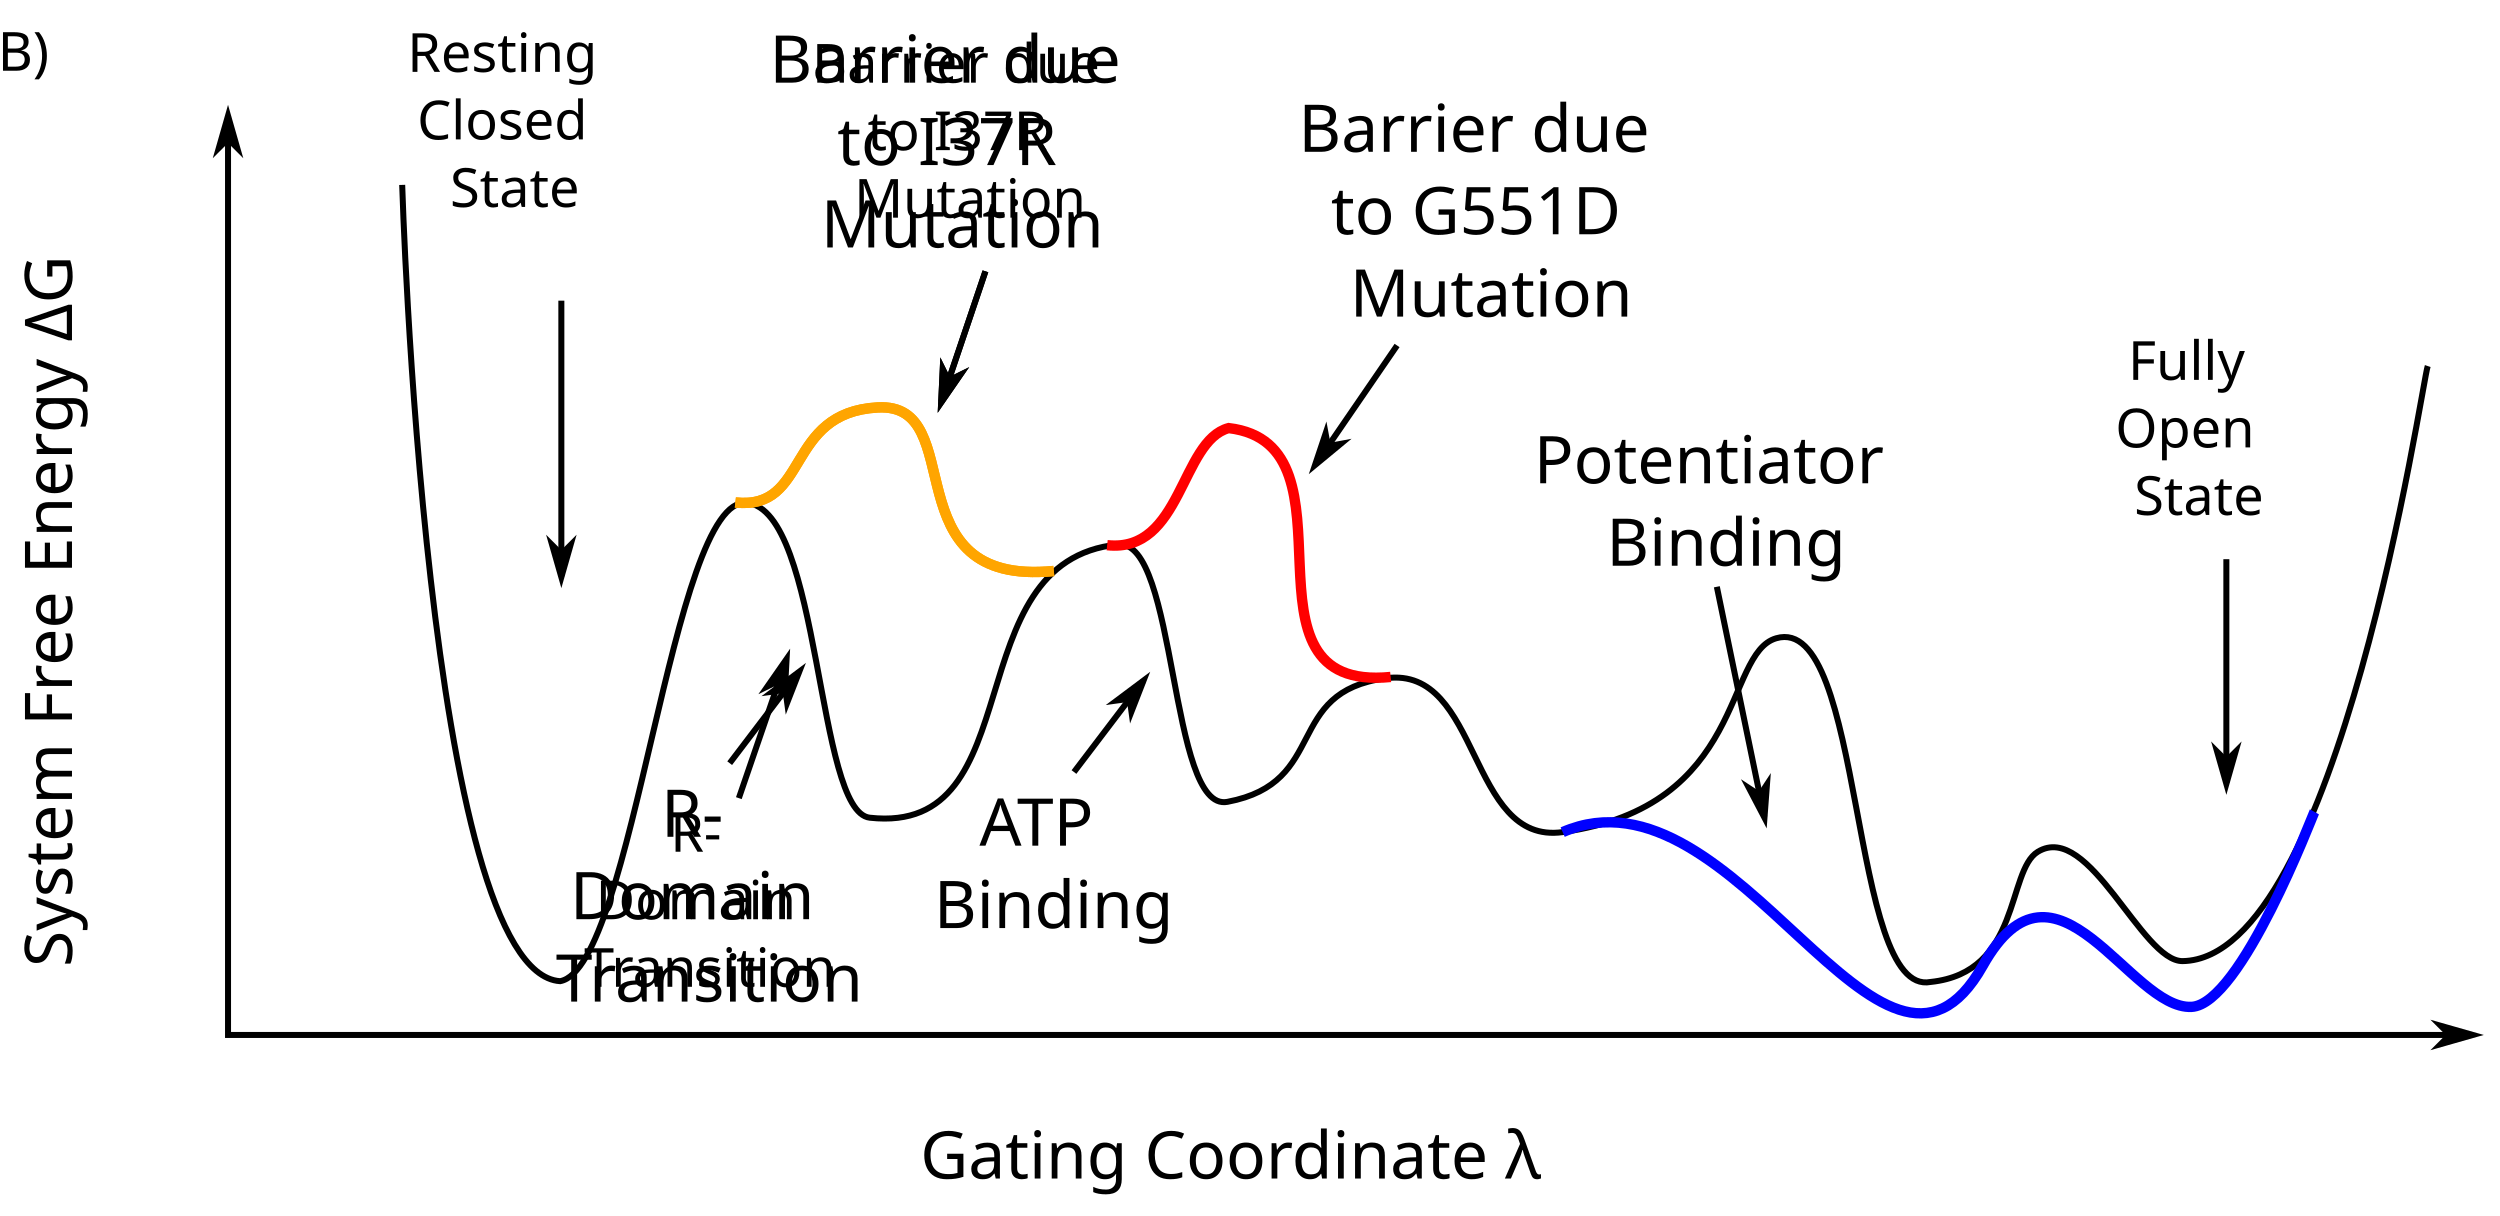
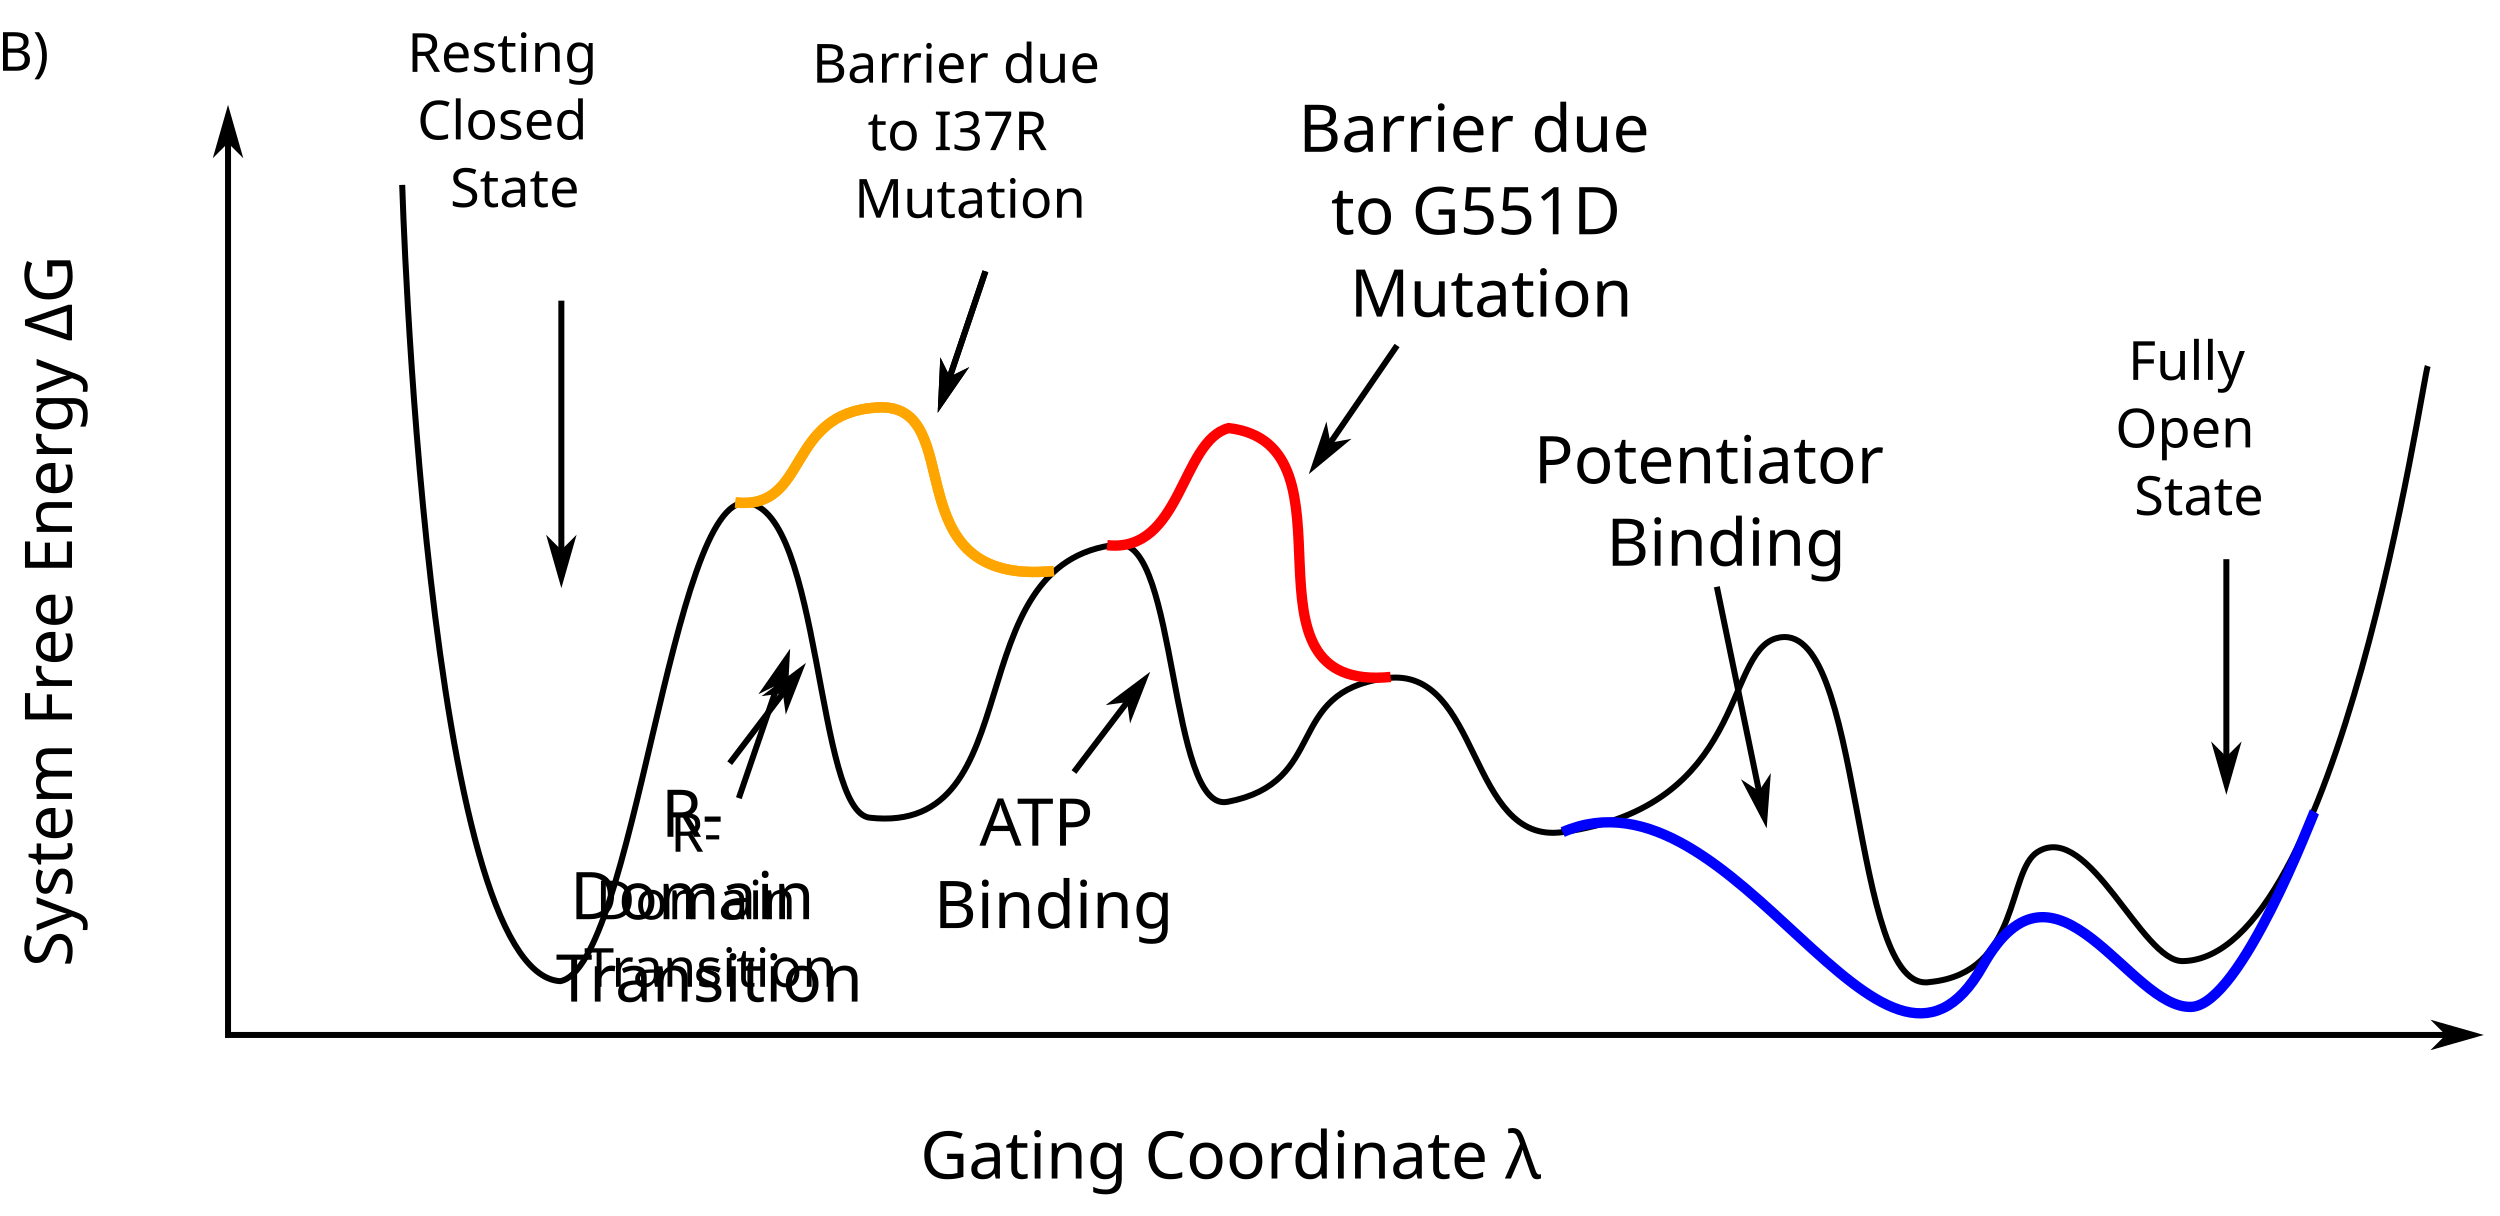
<svg xmlns="http://www.w3.org/2000/svg" width="401.318mm" height="195.096mm" viewBox="0 0 401.318 195.096" version="1.1" id="svg8">
  <defs id="defs2">
    <marker orient="auto" refY="0" refX="0" id="Arrow1Mstart" style="overflow:visible">
      <path id="path904" d="M 0,0 5,-5 -12.5,0 5,5 Z" style="fill:#000000;fill-opacity:1;fill-rule:evenodd;stroke:#000000;stroke-width:1pt;stroke-opacity:1" transform="matrix(0.4,0,0,0.4,4,0)" />
    </marker>
    <marker orient="auto" refY="0" refX="0" id="Arrow1Lstart" style="overflow:visible">
      <path id="path898" d="M 0,0 5,-5 -12.5,0 5,5 Z" style="fill:#000000;fill-opacity:1;fill-rule:evenodd;stroke:#000000;stroke-width:1pt;stroke-opacity:1" transform="matrix(0.8,0,0,0.8,10,0)" />
    </marker>
    <marker orient="auto" refY="0" refX="0" id="Arrow1Mend" style="overflow:visible">
      <path id="path907" d="M 0,0 5,-5 -12.5,0 5,5 Z" style="fill:#000000;fill-opacity:1;fill-rule:evenodd;stroke:#000000;stroke-width:1pt;stroke-opacity:1" transform="matrix(-0.4,0,0,-0.4,-4,0)" />
    </marker>
    <marker orient="auto" refY="0" refX="0" id="Arrow2Lend" style="overflow:visible">
      <path id="path919" style="fill:#000000;fill-opacity:1;fill-rule:evenodd;stroke:#000000;stroke-width:0.625;stroke-linejoin:round;stroke-opacity:1" d="M 8.719,4.034 -2.207,0.016 8.719,-4.002 c -1.745,2.372 -1.735,5.617 -6e-7,8.035 z" transform="matrix(-1.1,0,0,-1.1,-1.1,0)" />
    </marker>
    <marker orient="auto" refY="0" refX="0" id="Arrow2Lstart" style="overflow:visible">
      <path id="path916" style="fill:#000000;fill-opacity:1;fill-rule:evenodd;stroke:#000000;stroke-width:0.625;stroke-linejoin:round;stroke-opacity:1" d="M 8.719,4.034 -2.207,0.016 8.719,-4.002 c -1.745,2.372 -1.735,5.617 -6e-7,8.035 z" transform="matrix(1.1,0,0,1.1,1.1,0)" />
    </marker>
    <marker orient="auto" refY="0" refX="0" id="Arrow1Mstart-3" style="overflow:visible">
      <path id="path904-6" d="M 0,0 5,-5 -12.5,0 5,5 Z" style="fill:#000000;fill-opacity:1;fill-rule:evenodd;stroke:#000000;stroke-width:1pt;stroke-opacity:1" transform="matrix(0.4,0,0,0.4,4,0)" />
    </marker>
    <marker orient="auto" refY="0" refX="0" id="Arrow1Mend-7" style="overflow:visible">
      <path id="path907-5" d="M 0,0 5,-5 -12.5,0 5,5 Z" style="fill:#000000;fill-opacity:1;fill-rule:evenodd;stroke:#000000;stroke-width:1pt;stroke-opacity:1" transform="matrix(-0.4,0,0,-0.4,-4,0)" />
    </marker>
    <marker orient="auto" refY="0" refX="0" id="Arrow1Mend-7-5" style="overflow:visible">
      <path id="path907-5-6" d="M 0,0 5,-5 -12.5,0 5,5 Z" style="fill:#000000;fill-opacity:1;fill-rule:evenodd;stroke:#000000;stroke-width:1pt;stroke-opacity:1" transform="matrix(-0.4,0,0,-0.4,-4,0)" />
    </marker>
    <marker orient="auto" refY="0" refX="0" id="Arrow1Mend-7-5-9" style="overflow:visible">
      <path id="path907-5-6-2" d="M 0,0 5,-5 -12.5,0 5,5 Z" style="fill:#000000;fill-opacity:1;fill-rule:evenodd;stroke:#000000;stroke-width:1pt;stroke-opacity:1" transform="matrix(-0.4,0,0,-0.4,-4,0)" />
    </marker>
    <marker orient="auto" refY="0" refX="0" id="Arrow1Mend-7-5-9-2" style="overflow:visible">
      <path id="path907-5-6-2-3" d="M 0,0 5,-5 -12.5,0 5,5 Z" style="fill:#000000;fill-opacity:1;fill-rule:evenodd;stroke:#000000;stroke-width:1pt;stroke-opacity:1" transform="matrix(-0.4,0,0,-0.4,-4,0)" />
    </marker>
    <marker orient="auto" refY="0" refX="0" id="Arrow1Mend-7-5-5" style="overflow:visible">
      <path id="path907-5-6-9" d="M 0,0 5,-5 -12.5,0 5,5 Z" style="fill:#000000;fill-opacity:1;fill-rule:evenodd;stroke:#000000;stroke-width:1pt;stroke-opacity:1" transform="matrix(-0.4,0,0,-0.4,-4,0)" />
    </marker>
    <marker orient="auto" refY="0" refX="0" id="Arrow1Mend-7-5-5-2" style="overflow:visible">
      <path id="path907-5-6-9-8" d="M 0,0 5,-5 -12.5,0 5,5 Z" style="fill:#000000;fill-opacity:1;fill-rule:evenodd;stroke:#000000;stroke-width:1pt;stroke-opacity:1" transform="matrix(-0.4,0,0,-0.4,-4,0)" />
    </marker>
    <marker orient="auto" refY="0" refX="0" id="Arrow1Mend-7-5-5-29" style="overflow:visible">
      <path id="path907-5-6-9-3" d="M 0,0 5,-5 -12.5,0 5,5 Z" style="fill:#000000;fill-opacity:1;fill-rule:evenodd;stroke:#000000;stroke-width:1pt;stroke-opacity:1" transform="matrix(-0.4,0,0,-0.4,-4,0)" />
    </marker>
    <marker orient="auto" refY="0" refX="0" id="Arrow1Mend-7-5-5-8" style="overflow:visible">
      <path id="path907-5-6-9-4" d="M 0,0 5,-5 -12.5,0 5,5 Z" style="fill:#000000;fill-opacity:1;fill-rule:evenodd;stroke:#000000;stroke-width:1pt;stroke-opacity:1" transform="matrix(-0.4,0,0,-0.4,-4,0)" />
    </marker>
    <marker orient="auto" refY="0" refX="0" id="Arrow1Mend-7-5-5-6" style="overflow:visible">
      <path id="path907-5-6-9-2" d="M 0,0 5,-5 -12.5,0 5,5 Z" style="fill:#000000;fill-opacity:1;fill-rule:evenodd;stroke:#000000;stroke-width:1pt;stroke-opacity:1" transform="matrix(-0.4,0,0,-0.4,-4,0)" />
    </marker>
    <marker orient="auto" refY="0" refX="0" id="Arrow1Mend-7-5-5-27" style="overflow:visible">
      <path id="path907-5-6-9-0" d="M 0,0 5,-5 -12.5,0 5,5 Z" style="fill:#000000;fill-opacity:1;fill-rule:evenodd;stroke:#000000;stroke-width:1pt;stroke-opacity:1" transform="matrix(-0.4,0,0,-0.4,-4,0)" />
    </marker>
    <marker orient="auto" refY="0" refX="0" id="Arrow1Mend-7-5-5-8-6" style="overflow:visible">
      <path id="path907-5-6-9-4-1" d="M 0,0 5,-5 -12.5,0 5,5 Z" style="fill:#000000;fill-opacity:1;fill-rule:evenodd;stroke:#000000;stroke-width:1pt;stroke-opacity:1" transform="matrix(-0.4,0,0,-0.4,-4,0)" />
    </marker>
    <marker orient="auto" refY="0" refX="0" id="Arrow1Mend-7-5-5-8-3" style="overflow:visible">
      <path id="path907-5-6-9-4-7" d="M 0,0 5,-5 -12.5,0 5,5 Z" style="fill:#000000;fill-opacity:1;fill-rule:evenodd;stroke:#000000;stroke-width:1pt;stroke-opacity:1" transform="matrix(-0.4,0,0,-0.4,-4,0)" />
    </marker>
  </defs>
  <g id="layer1" transform="translate(49.32827,1.820447)">
    <path style="fill:none;stroke:#000000;stroke-width:0.965;stroke-linecap:butt;stroke-linejoin:miter;stroke-miterlimit:4;stroke-dasharray:none;stroke-opacity:1" d="m 15.234,27.86 c 0,0 3.782,126.412 25.353,127.826 11.834,-2.135 17.836,-78.107 29.981,-76.793 12.007,1.299 11.055,49.581 19.723,50.55 26.362,2.929 13.473,-41.244 39.869,-43.853 9.542,-0.943 8.125,43.091 17.546,41.308 16.454,-3.114 8.869,-17.654 25.471,-19.848 15.319,-2.025 13.04,26.841 28.344,24.707 29.529,-4.118 25.877,-28.664 34.275,-31.117 14.307,-4.179 11.605,57.708 24.791,55.171 14.544,-1.523 12.192,-17.848 17.209,-20.898 8.27,-5.028 16.637,17.66 23.262,17.551 25.05,-0.414 38.382,-92.783 39.33,-95.524" id="path815-6" />
    <path style="fill:none;stroke:#000000;stroke-width:0.965;stroke-linecap:butt;stroke-linejoin:miter;stroke-miterlimit:4;stroke-dasharray:none;stroke-opacity:1;marker-start:url(#Arrow1Mstart);marker-end:url(#Arrow1Mend)" d="M -12.723,16.907 V 164.318 H 347.488" id="path896" />
    <text xml:space="preserve" style="font-style:normal;font-weight:normal;font-size:10.583px;line-height:1.25;font-family:sans-serif;letter-spacing:0px;word-spacing:0px;fill:#000000;fill-opacity:1;stroke:none;stroke-width:0.265" x="98.402" y="187.374" id="text1484">
      <tspan id="tspan1482" x="98.402" y="187.374" style="stroke-width:0.265">Gating Coordinate λ</tspan>
    </text>
    <text xml:space="preserve" style="font-style:normal;font-weight:normal;font-size:10.583px;line-height:1.25;font-family:sans-serif;letter-spacing:0px;word-spacing:0px;fill:#000000;fill-opacity:1;stroke:none;stroke-width:0.265" x="-153.406" y="-37.773" id="text1484-6" transform="rotate(-90)">
      <tspan id="tspan1482-2" x="-153.406" y="-37.773" style="stroke-width:0.265">System Free Energy ΔG </tspan>
    </text>
    <path style="fill:none;stroke:#000000;stroke-width:0.965;stroke-linecap:butt;stroke-linejoin:miter;stroke-miterlimit:4;stroke-dasharray:none;stroke-opacity:1;marker-end:url(#Arrow1Mend-7)" d="m 40.784,46.445 v 44.245" id="path896-3" />
    <text xml:space="preserve" style="font-style:normal;font-weight:normal;font-size:8.672px;line-height:1.25;font-family:sans-serif;text-align:center;letter-spacing:0px;word-spacing:0px;text-anchor:middle;fill:#000000;fill-opacity:1;stroke:none;stroke-width:0.265" x="38.944" y="9.72" id="text2646">
      <tspan id="tspan2644" x="40.322" y="9.72" style="text-align:center;text-anchor:middle;stroke-width:0.265">Resting </tspan>
      <tspan x="40.322" y="20.56" style="text-align:center;text-anchor:middle;stroke-width:0.265" id="tspan2648">Closed </tspan>
      <tspan x="38.944" y="31.4" style="text-align:center;text-anchor:middle;stroke-width:0.265" id="tspan2650">State</tspan>
    </text>
    <text xml:space="preserve" style="font-style:normal;font-weight:normal;font-size:10.583px;line-height:1.25;font-family:sans-serif;text-align:center;letter-spacing:0px;word-spacing:0px;text-anchor:middle;fill:#000000;fill-opacity:1;stroke:none;stroke-width:0.265" x="126.686" y="133.93" id="text2646-1-9">
      <tspan x="126.686" y="133.93" style="text-align:center;text-anchor:middle;stroke-width:0.265" id="tspan3269-6">ATP</tspan>
      <tspan x="126.686" y="147.16" style="text-align:center;text-anchor:middle;stroke-width:0.265" id="tspan1858">Binding</tspan>
    </text>
    <text xml:space="preserve" style="font-style:normal;font-weight:normal;font-size:8.672px;line-height:1.25;font-family:sans-serif;text-align:center;letter-spacing:0px;word-spacing:0px;text-anchor:middle;fill:#000000;fill-opacity:1;stroke:none;stroke-width:0.265" x="309.299" y="59.16" id="text2646-6">
      <tspan x="310.678" y="59.16" style="text-align:center;text-anchor:middle;stroke-width:0.265" id="tspan2650-7">Fully </tspan>
      <tspan x="309.299" y="70" style="text-align:center;text-anchor:middle;stroke-width:0.265" id="tspan3352">Open</tspan>
      <tspan x="309.299" y="80.839" style="text-align:center;text-anchor:middle;stroke-width:0.265" id="tspan3350">State</tspan>
    </text>
    <path style="fill:none;stroke:#000000;stroke-width:0.965;stroke-linecap:butt;stroke-linejoin:miter;stroke-miterlimit:4;stroke-dasharray:none;stroke-opacity:1;marker-end:url(#Arrow1Mend-7-5-5)" d="m 123.074,122.113 11.09,-14.585" id="path896-3-2-2" />
    <path style="fill:none;stroke:#000000;stroke-width:0.965;stroke-linecap:butt;stroke-linejoin:miter;stroke-miterlimit:4;stroke-dasharray:none;stroke-opacity:1;marker-end:url(#Arrow1Mend-7-5-5-2)" d="M 308.063,87.945 V 123.874" id="path896-3-2-2-9" />
    <path style="fill:none;stroke:#ff0000;stroke-width:1.665;stroke-linecap:butt;stroke-linejoin:miter;stroke-miterlimit:4;stroke-dasharray:none;stroke-opacity:1" d="m 128.398,85.696 c 12.007,1.299 11.789,-16.743 19.512,-18.798 22.11,2.646 -0.395,42.561 26,39.952" id="path815-6-5" />
    <text xml:space="preserve" style="font-style:normal;font-weight:normal;font-size:10.583px;line-height:1.25;font-family:sans-serif;text-align:center;letter-spacing:0px;word-spacing:0px;text-anchor:middle;fill:#000000;fill-opacity:1;stroke:none;stroke-width:0.265" x="196.923" y="22.552" id="text2646-1-9-1">
      <tspan x="196.923" y="22.552" style="text-align:center;text-anchor:middle;stroke-width:0.265" id="tspan3294-4">Barrier due</tspan>
      <tspan x="198.605" y="35.781" style="text-align:center;text-anchor:middle;stroke-width:0.265" id="tspan8646">to G551D </tspan>
      <tspan x="196.923" y="49.01" style="text-align:center;text-anchor:middle;stroke-width:0.265" id="tspan1071">Mutation</tspan>
    </text>
    <path style="fill:none;stroke:#000000;stroke-width:0.965;stroke-linecap:butt;stroke-linejoin:miter;stroke-miterlimit:4;stroke-dasharray:none;stroke-opacity:1;marker-end:url(#Arrow1Mend-7-5-5-29)" d="m 174.939,53.639 -13.096,19.091" id="path896-3-2-2-7" />
    <path style="fill:none;stroke:#0000ff;stroke-width:1.665;stroke-linecap:butt;stroke-linejoin:miter;stroke-miterlimit:4;stroke-dasharray:none;stroke-opacity:1" d="m 201.521,131.756 c 27.839,-12.091 51.298,50.141 67.432,21.454 11.802,-20.986 23.578,7.082 33.517,6.601 7.938,-0.384 19.453,-30.815 19.728,-31.309" id="path815-6-3" />
    <text xml:space="preserve" style="font-style:normal;font-weight:normal;font-size:10.583px;line-height:1.25;font-family:sans-serif;text-align:center;letter-spacing:0px;word-spacing:0px;text-anchor:middle;fill:#000000;fill-opacity:1;stroke:none;stroke-width:0.265" x="234.625" y="75.762" id="text2646-1-9-5">
      <tspan x="234.625" y="75.762" style="text-align:center;text-anchor:middle;stroke-width:0.265" id="tspan3294-3">Potentiator</tspan>
      <tspan x="234.625" y="88.992" style="text-align:center;text-anchor:middle;stroke-width:0.265" id="tspan11109">Binding</tspan>
    </text>
    <path style="fill:none;stroke:#000000;stroke-width:0.965;stroke-linecap:butt;stroke-linejoin:miter;stroke-miterlimit:4;stroke-dasharray:none;stroke-opacity:1;marker-end:url(#Arrow1Mend-7-5-5-8)" d="m 226.271,92.373 7.617,36.931" id="path896-3-2-2-6" />
    <path style="fill:none;stroke:#ffa500;stroke-width:1.665;stroke-linecap:butt;stroke-linejoin:miter;stroke-miterlimit:4;stroke-dasharray:none;stroke-opacity:1" d="m 68.715,78.841 c 12.007,1.299 7.855,-14.443 22.853,-15.256 14.998,-0.813 1.876,28.863 28.272,26.255" id="path815-6-5-6" />
-     <text xml:space="preserve" style="font-style:normal;font-weight:normal;font-size:10.583px;line-height:1.25;font-family:sans-serif;text-align:center;letter-spacing:0px;word-spacing:0px;text-anchor:middle;fill:#000000;fill-opacity:1;stroke:none;stroke-width:0.265" x="112.019" y="11.446" id="text2646-1-9-1-7">
-       <tspan x="112.019" y="11.446" style="text-align:center;text-anchor:middle;stroke-width:0.265" id="tspan3294-4-5">Barrier due</tspan>
-       <tspan x="113.701" y="24.675" style="text-align:center;text-anchor:middle;stroke-width:0.265" id="tspan8646-3">to I37R </tspan>
-       <tspan x="112.019" y="37.904" style="text-align:center;text-anchor:middle;stroke-width:0.265" id="tspan1071-5">Mutation</tspan>
-     </text>
    <path style="fill:none;stroke:#000000;stroke-width:0.965;stroke-linecap:butt;stroke-linejoin:miter;stroke-miterlimit:4;stroke-dasharray:none;stroke-opacity:1;marker-end:url(#Arrow1Mend-7-5-5-6)" d="M 108.861,41.735 101.802,62.651" id="path896-3-2-2-91" />
    <text xml:space="preserve" style="font-style:normal;font-weight:normal;font-size:10.583px;line-height:1.25;font-family:sans-serif;text-align:center;letter-spacing:0px;word-spacing:0px;text-anchor:middle;fill:#000000;fill-opacity:1;stroke:none;stroke-width:0.265" x="71.417" y="132.508" id="text2646-1-9-9">
      <tspan x="71.417" y="132.508" style="text-align:center;text-anchor:middle;stroke-width:0.265" id="tspan3294-6">R-</tspan>
      <tspan x="71.417" y="145.737" style="text-align:center;text-anchor:middle;stroke-width:0.265" id="tspan2419">Domain</tspan>
      <tspan x="71.417" y="158.967" style="text-align:center;text-anchor:middle;stroke-width:0.265" id="tspan1858-0">Transition</tspan>
    </text>
    <path style="fill:none;stroke:#000000;stroke-width:0.965;stroke-linecap:butt;stroke-linejoin:miter;stroke-miterlimit:4;stroke-dasharray:none;stroke-opacity:1;marker-end:url(#Arrow1Mend-7-5-5-27)" d="m 67.806,120.691 11.09,-14.585" id="path896-3-2-2-62" />
-     <path style="fill:none;stroke:#ffa500;stroke-width:1.665;stroke-linecap:butt;stroke-linejoin:miter;stroke-miterlimit:4;stroke-dasharray:none;stroke-opacity:1" d="m 68.715,78.841 c 12.007,1.299 7.855,-14.443 22.853,-15.256 14.998,-0.813 1.876,28.863 28.272,26.255" id="path815-6-5-6" />
-     <text xml:space="preserve" style="font-style:normal;font-weight:normal;font-size:8.672px;line-height:1.25;font-family:sans-serif;text-align:center;letter-spacing:0px;word-spacing:0px;text-anchor:middle;fill:#000000;fill-opacity:1;stroke:none;stroke-width:0.265" x="112.019" y="11.446" id="text2646-1-9-1-7">
-       <tspan x="112.019" y="11.446" style="text-align:center;text-anchor:middle;stroke-width:0.265" id="tspan3294-4-5">Barrier due</tspan>
-       <tspan x="113.397" y="22.286" style="text-align:center;text-anchor:middle;stroke-width:0.265" id="tspan8646-3">to I37R </tspan>
-       <tspan x="112.019" y="33.125" style="text-align:center;text-anchor:middle;stroke-width:0.265" id="tspan1071-5">Mutation</tspan>
+     <path style="fill:none;stroke:#ffa500;stroke-width:1.665;stroke-linecap:butt;stroke-linejoin:miter;stroke-miterlimit:4;stroke-dasharray:none;stroke-opacity:1" d="m 68.715,78.841 c 12.007,1.299 7.855,-14.443 22.853,-15.256 14.998,-0.813 1.876,28.863 28.272,26.255" id="path83" />
+     <text xml:space="preserve" style="font-style:normal;font-weight:normal;font-size:8.672px;line-height:1.25;font-family:sans-serif;text-align:center;letter-spacing:0px;word-spacing:0px;text-anchor:middle;fill:#000000;fill-opacity:1;stroke:none;stroke-width:0.265" x="112.019" y="11.446" id="text91">
+       <tspan x="112.019" y="11.446" style="text-align:center;text-anchor:middle;stroke-width:0.265" id="tspan85">Barrier due</tspan>
+       <tspan x="113.397" y="22.286" style="text-align:center;text-anchor:middle;stroke-width:0.265" id="tspan87">to I37R </tspan>
+       <tspan x="112.019" y="33.125" style="text-align:center;text-anchor:middle;stroke-width:0.265" id="tspan89">Mutation</tspan>
    </text>
-     <path style="fill:none;stroke:#000000;stroke-width:0.965;stroke-linecap:butt;stroke-linejoin:miter;stroke-miterlimit:4;stroke-dasharray:none;stroke-opacity:1;marker-end:url(#Arrow1Mend-7-5-5-6)" d="M 108.861,41.735 101.802,62.651" id="path896-3-2-2-91" />
-     <text xml:space="preserve" style="font-style:normal;font-weight:normal;font-size:8.672px;line-height:1.25;font-family:sans-serif;text-align:center;letter-spacing:0px;word-spacing:0px;text-anchor:middle;fill:#000000;fill-opacity:1;stroke:none;stroke-width:0.217" x="70.264" y="134.909" id="text2646-1-9-9">
-       <tspan x="70.264" y="134.909" style="text-align:center;text-anchor:middle;stroke-width:0.217" id="tspan3294-6">R-</tspan>
-       <tspan x="70.264" y="145.749" style="text-align:center;text-anchor:middle;stroke-width:0.217" id="tspan2419">Domain</tspan>
-       <tspan x="70.264" y="156.588" style="text-align:center;text-anchor:middle;stroke-width:0.217" id="tspan1858-0">Transition</tspan>
+     <path style="fill:none;stroke:#000000;stroke-width:0.965;stroke-linecap:butt;stroke-linejoin:miter;stroke-miterlimit:4;stroke-dasharray:none;stroke-opacity:1;marker-end:url(#Arrow1Mend-7-5-5-6)" d="M 108.861,41.735 101.802,62.651" id="path93" />
+     <text xml:space="preserve" style="font-style:normal;font-weight:normal;font-size:8.672px;line-height:1.25;font-family:sans-serif;text-align:center;letter-spacing:0px;word-spacing:0px;text-anchor:middle;fill:#000000;fill-opacity:1;stroke:none;stroke-width:0.217" x="70.264" y="134.909" id="text101">
+       <tspan x="70.264" y="134.909" style="text-align:center;text-anchor:middle;stroke-width:0.217" id="tspan95">R-</tspan>
+       <tspan x="70.264" y="145.749" style="text-align:center;text-anchor:middle;stroke-width:0.217" id="tspan97">Domain</tspan>
+       <tspan x="70.264" y="156.588" style="text-align:center;text-anchor:middle;stroke-width:0.217" id="tspan99">Transition</tspan>
    </text>
-     <path style="fill:none;stroke:#000000;stroke-width:0.965;stroke-linecap:butt;stroke-linejoin:miter;stroke-miterlimit:4;stroke-dasharray:none;stroke-opacity:1;marker-end:url(#Arrow1Mend-7-5-5-27)" d="m 69.276,126.304 7.616,-22.202" id="path896-3-2-2-62" />
+     <path style="fill:none;stroke:#000000;stroke-width:0.965;stroke-linecap:butt;stroke-linejoin:miter;stroke-miterlimit:4;stroke-dasharray:none;stroke-opacity:1;marker-end:url(#Arrow1Mend-7-5-5-27)" d="m 69.276,126.304 7.616,-22.202" id="path103" />
    <text xml:space="preserve" style="font-style:normal;font-weight:normal;font-size:8.672px;line-height:1.25;font-family:sans-serif;text-align:center;letter-spacing:0px;word-spacing:0px;text-anchor:middle;fill:#000000;fill-opacity:1;stroke:none;stroke-width:0.265" x="-39.935" y="9.538" id="text2646-6-3">
      <tspan x="-39.935" y="9.538" style="text-align:center;text-anchor:middle;stroke-width:0.265" id="tspan3350-5">B)</tspan>
    </text>
  </g>
</svg>
